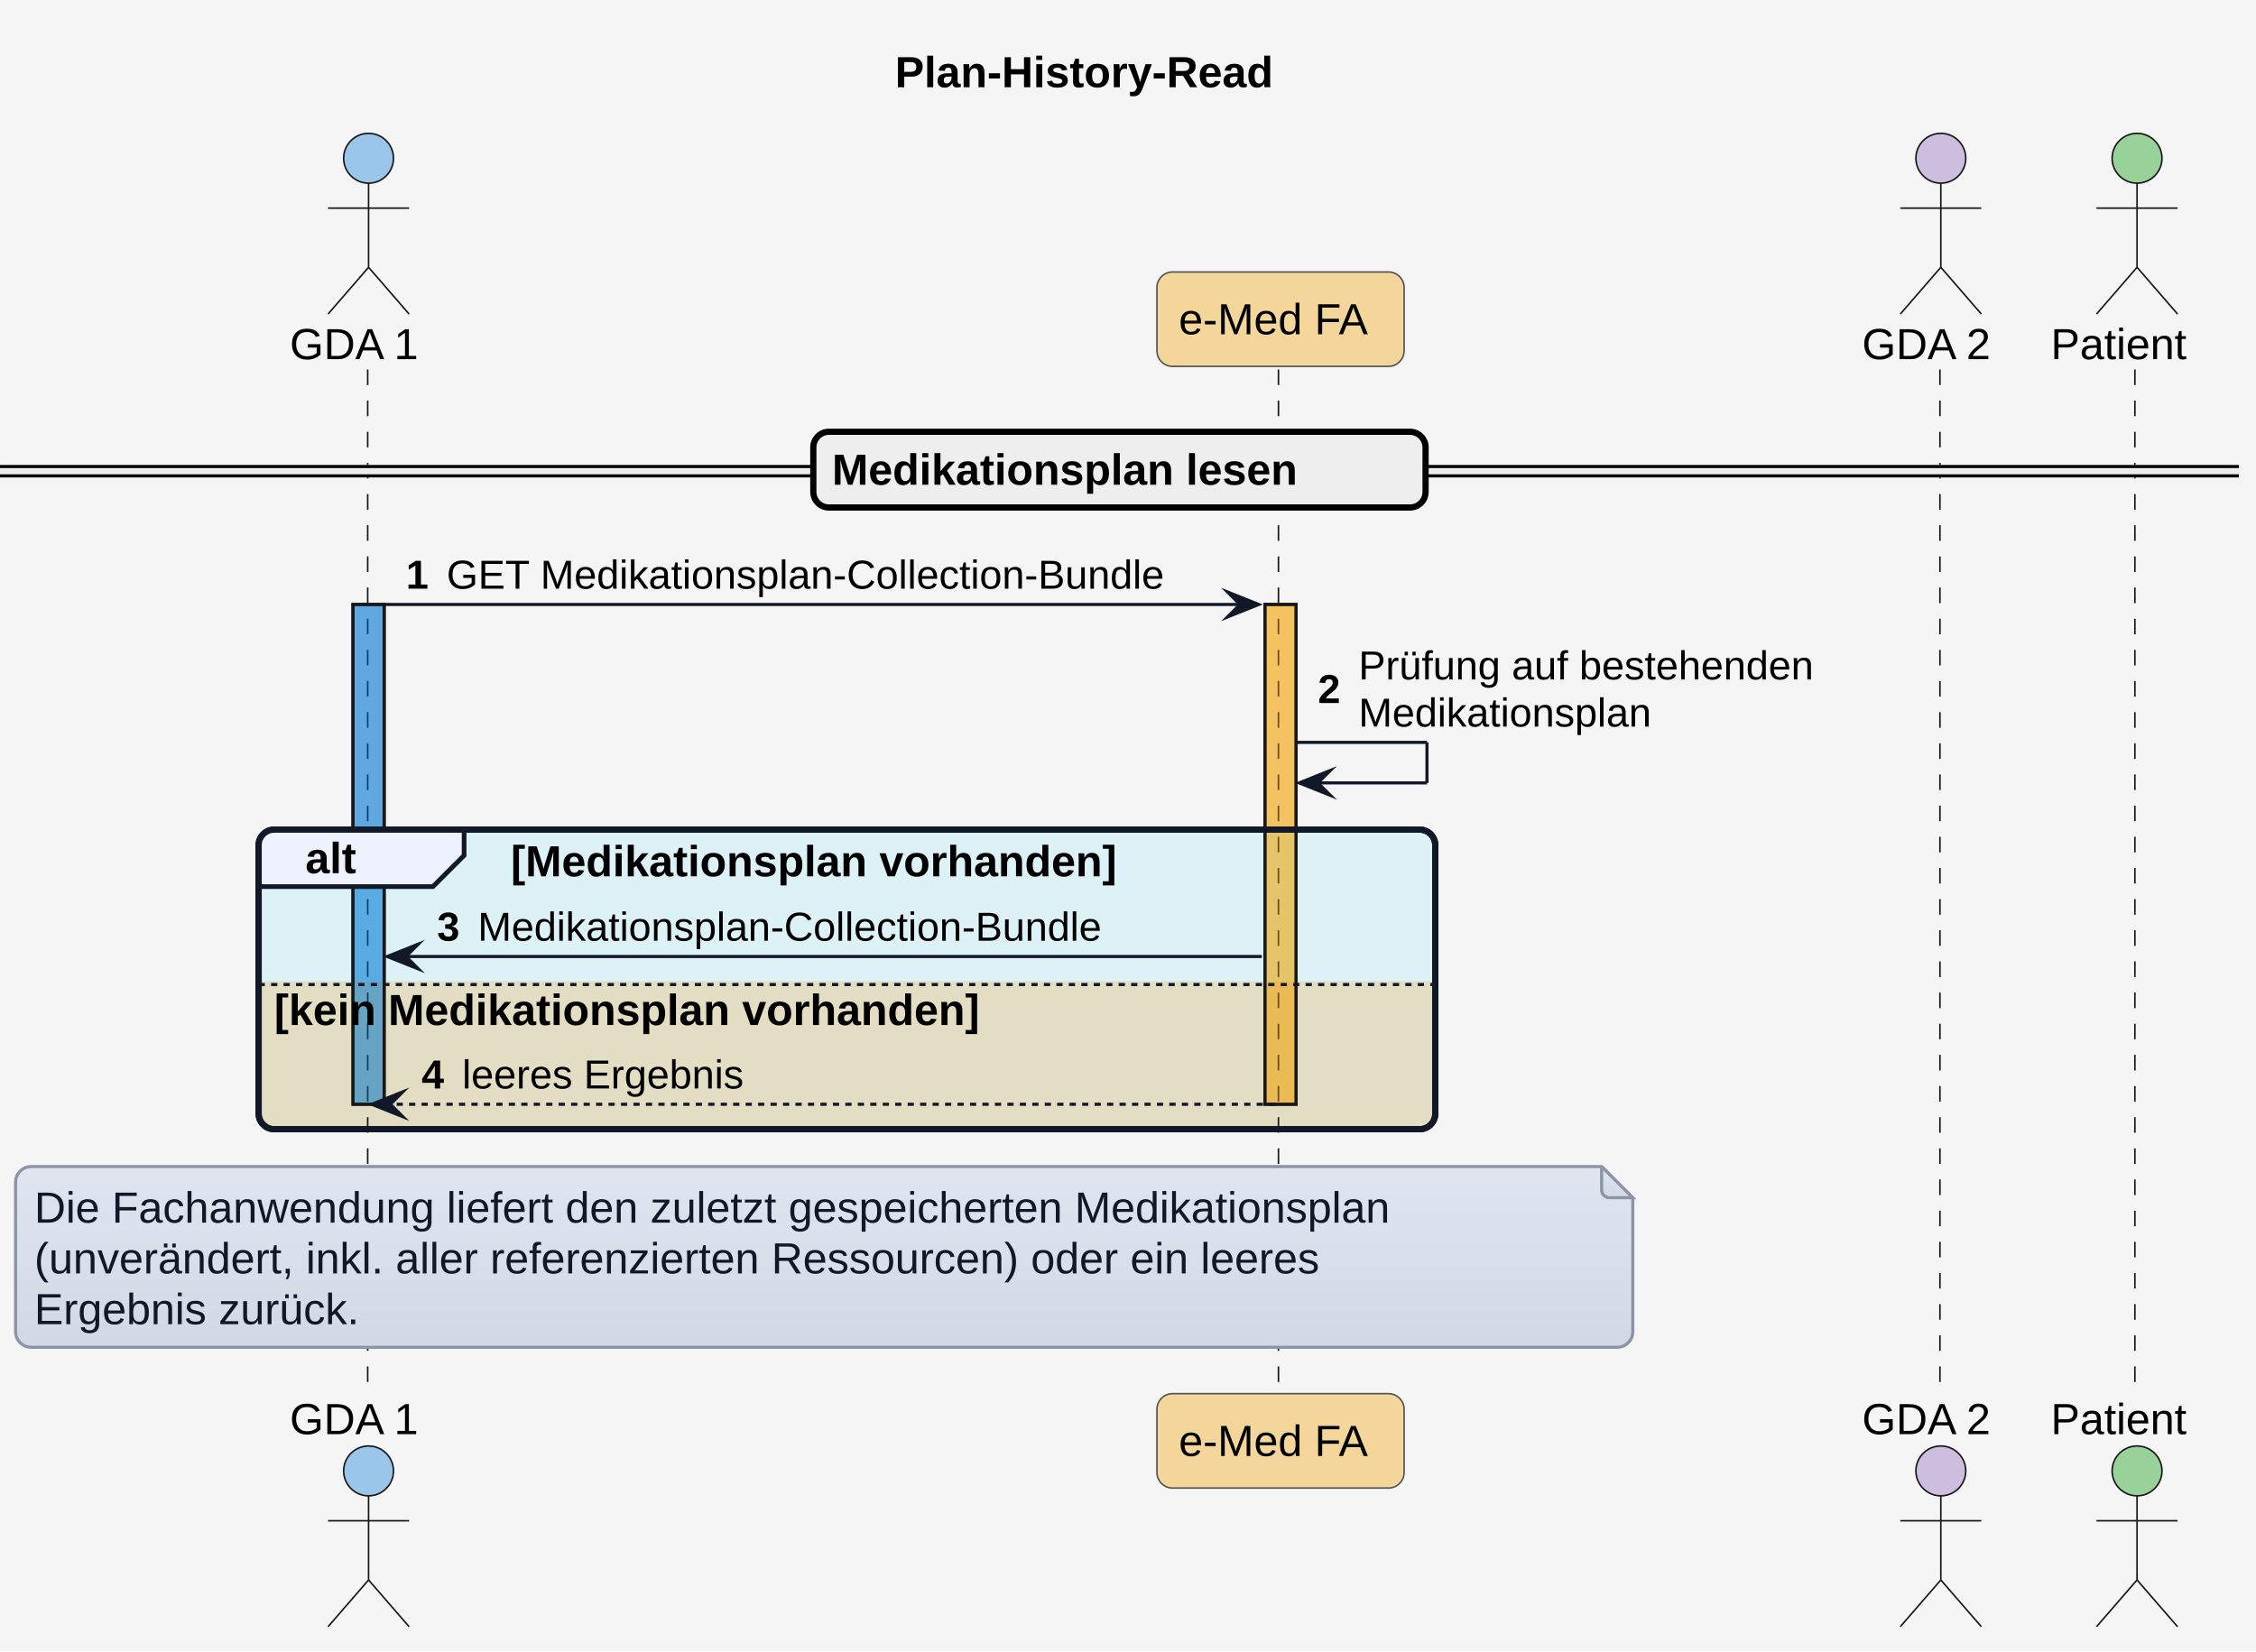
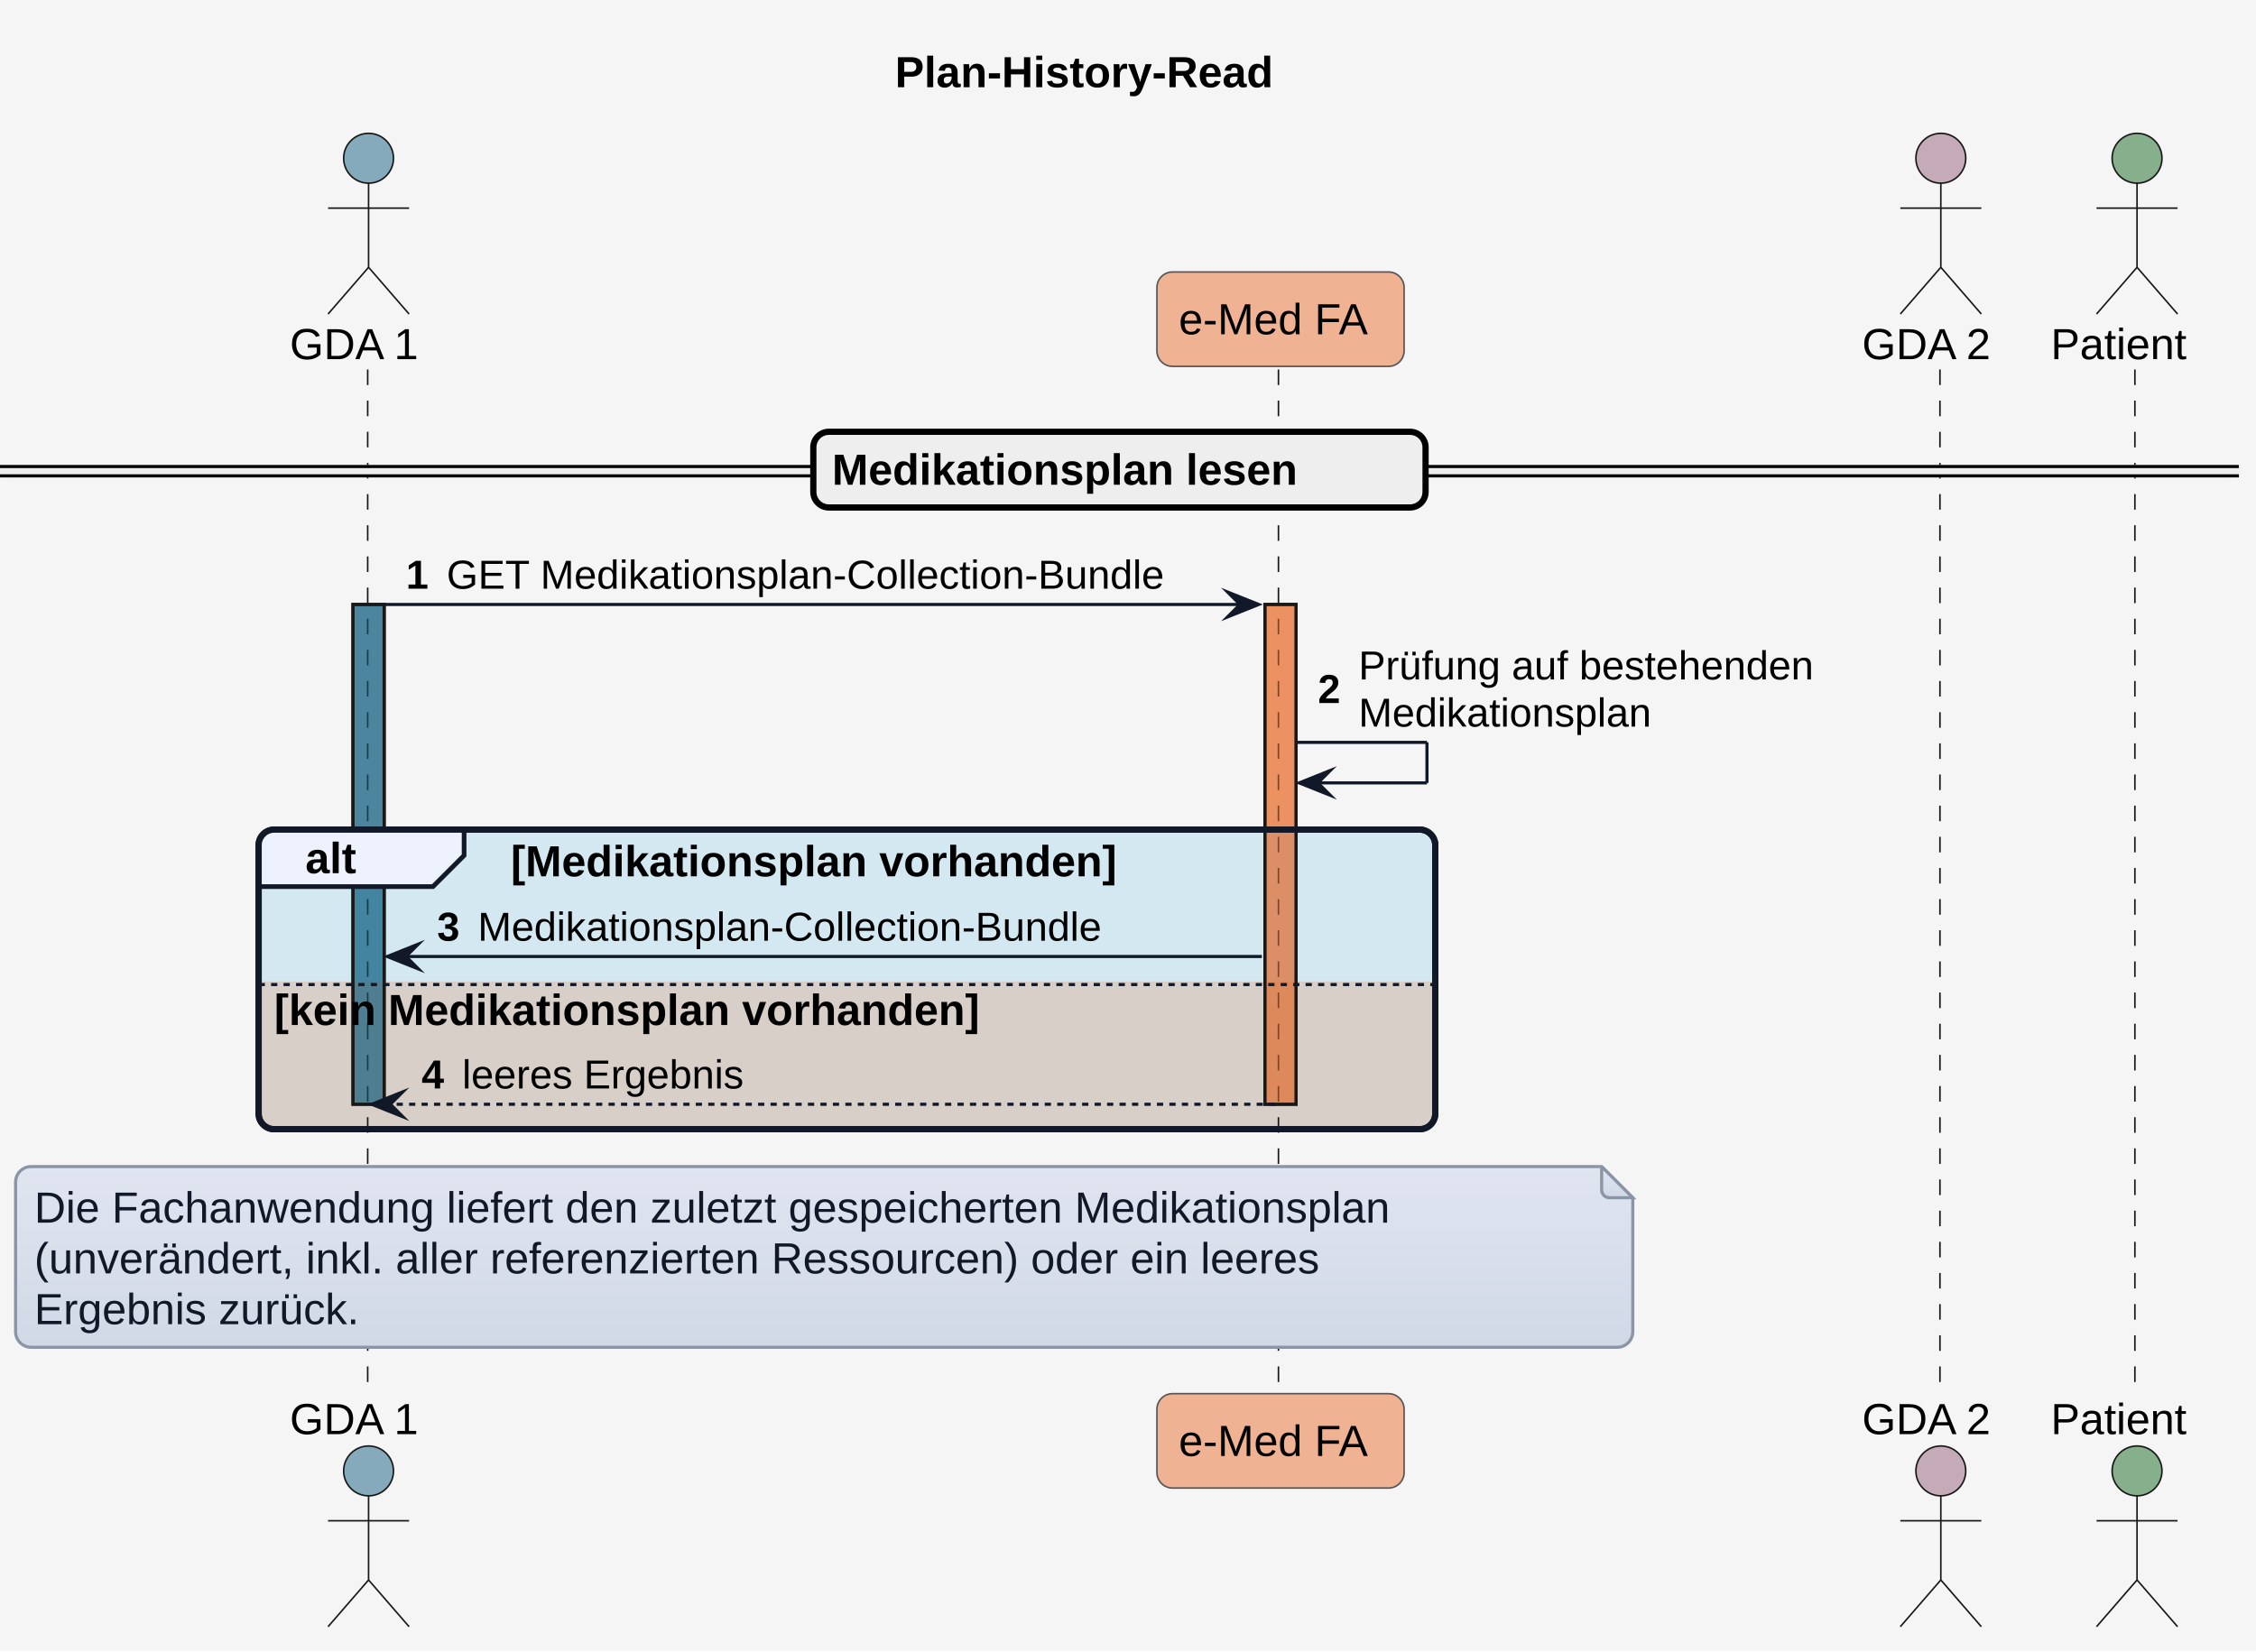
<svg xmlns="http://www.w3.org/2000/svg" contentStyleType="text/css" data-diagram-type="SEQUENCE" height="530px" preserveAspectRatio="none" style="width:724px;height:530px;background:#F5F5F5;" version="1.1" viewBox="0 0 724 530" width="724px" zoomAndPan="magnify">
  <defs>
-     <linearGradient id="g1g8vjuapq10eu0" x1="50%" x2="50%" y1="0%" y2="100%">
+     <linearGradient id="g1vh4lst31bwtb0" x1="50%" x2="50%" y1="0%" y2="100%">
      <stop offset="0%" stop-color="#E0E5F0" />
      <stop offset="100%" stop-color="#D1D9E6" />
    </linearGradient>
  </defs>
  <g>
    <rect fill="#F5F5F5" height="530" style="stroke:none;stroke-width:1;" width="724" x="0" y="0" />
    <g class="title" data-source-line="1">
      <text fill="#000000" font-family="'Arial'" font-size="14" font-weight="700" lengthAdjust="spacing" textLength="143.028" x="287.242" y="27.995">Plan-History-Read</text>
    </g>
    <g>
-       <rect fill="#0078D4" fill-opacity="0.376" height="160.422" style="stroke:#181818;stroke-width:1;" width="10" x="113.282" y="194.023" />
+       <rect fill="#156082" fill-opacity="0.502" height="160.422" style="stroke:#181818;stroke-width:1;" width="10" x="113.282" y="194.023" />
    </g>
    <g>
-       <rect fill="#F5A403" fill-opacity="0.376" height="160.422" style="stroke:#181818;stroke-width:1;" width="10" x="405.947" y="194.023" />
+       <rect fill="#E97132" fill-opacity="0.502" height="160.422" style="stroke:#181818;stroke-width:1;" width="10" x="405.947" y="194.023" />
    </g>
-     <rect fill="#50E6FF" fill-opacity="0.145" height="96.156" rx="5" ry="5" style="stroke:#111827;stroke-width:2;" width="377.609" x="83" y="266.289" />
-     <path d="M83,315.016 L460.609,315.016 L460.609,357.445 A5,5 0 0 1 455.609,362.445 L88,362.445 A5,5 0 0 1 83,357.445 L83,315.016" fill="#FF8C00" fill-opacity="0.208" style="stroke:none;stroke-width:1;" />
-     <g class="participant-lifeline" data-entity-uid="part1" data-qualified-name="GDA_1" data-source-line="50" id="part1-lifeline">
+     <rect fill="#0F9ED5" fill-opacity="0.145" height="96.156" rx="5" ry="5" style="stroke:#111827;stroke-width:2;" width="377.609" x="83" y="266.289" />
+     <path d="M83,315.016 L460.609,315.016 L460.609,357.445 A5,5 0 0 1 455.609,362.445 L88,362.445 A5,5 0 0 1 83,357.445 L83,315.016" fill="#E97132" fill-opacity="0.208" style="stroke:none;stroke-width:1;" />
+     <g class="participant-lifeline" data-entity-uid="part1" data-qualified-name="GDA_1" data-source-line="53" id="part1-lifeline">
      <g>
        <rect fill="#000000" fill-opacity="0" height="329.742" width="8" x="114.282" y="118.594" />
        <line style="stroke:#181818;stroke-width:0.5;stroke-dasharray:5,5;" x1="118" x2="118" y1="118.594" y2="448.336" />
      </g>
    </g>
-     <g class="participant-lifeline" data-entity-uid="part2" data-qualified-name="eMed_FA" data-source-line="51" id="part2-lifeline">
+     <g class="participant-lifeline" data-entity-uid="part2" data-qualified-name="eMed_FA" data-source-line="54" id="part2-lifeline">
      <g>
        <rect fill="#000000" fill-opacity="0" height="329.742" width="8" x="406.947" y="118.594" />
        <line style="stroke:#181818;stroke-width:0.5;stroke-dasharray:5,5;" x1="410.285" x2="410.285" y1="118.594" y2="448.336" />
      </g>
    </g>
-     <g class="participant-lifeline" data-entity-uid="part3" data-qualified-name="GDA_2" data-source-line="52" id="part3-lifeline">
+     <g class="participant-lifeline" data-entity-uid="part3" data-qualified-name="GDA_2" data-source-line="55" id="part3-lifeline">
      <g>
        <rect fill="#000000" fill-opacity="0" height="329.742" width="8" x="618.854" y="118.594" />
        <line style="stroke:#181818;stroke-width:0.5;stroke-dasharray:5,5;" x1="622.572" x2="622.572" y1="118.594" y2="448.336" />
      </g>
    </g>
-     <g class="participant-lifeline" data-entity-uid="part4" data-qualified-name="Patient" data-source-line="53" id="part4-lifeline">
+     <g class="participant-lifeline" data-entity-uid="part4" data-qualified-name="Patient" data-source-line="56" id="part4-lifeline">
      <g>
        <rect fill="#000000" fill-opacity="0" height="329.742" width="8" x="681.824" y="118.594" />
        <line style="stroke:#181818;stroke-width:0.5;stroke-dasharray:5,5;" x1="685.136" x2="685.136" y1="118.594" y2="448.336" />
      </g>
    </g>
-     <g class="participant participant-head" data-entity-uid="part1" data-qualified-name="GDA_1" data-source-line="50" id="part1-head">
+     <g class="participant participant-head" data-entity-uid="part1" data-qualified-name="GDA_1" data-source-line="53" id="part1-head">
      <text fill="#000000" font-family="'Arial'" font-size="14" lengthAdjust="spacing" textLength="44.563" x="93" y="115.292">GDA 1</text>
-       <ellipse cx="118.282" cy="50.797" fill="#0078D4" fill-opacity="0.376" rx="8" ry="8" style="stroke:#181818;stroke-width:0.5;" />
+       <ellipse cx="118.282" cy="50.797" fill="#156082" fill-opacity="0.502" rx="8" ry="8" style="stroke:#181818;stroke-width:0.5;" />
      <path d="M118.282,58.797 L118.282,85.797 M105.282,66.797 L131.282,66.797 M118.282,85.797 L105.282,100.797 M118.282,85.797 L131.282,100.797" fill="none" style="stroke:#181818;stroke-width:0.5;" />
    </g>
-     <g class="participant participant-tail" data-entity-uid="part1" data-qualified-name="GDA_1" data-source-line="50" id="part1-tail">
+     <g class="participant participant-tail" data-entity-uid="part1" data-qualified-name="GDA_1" data-source-line="53" id="part1-tail">
      <text fill="#000000" font-family="'Arial'" font-size="14" lengthAdjust="spacing" textLength="44.563" x="93" y="460.331">GDA 1</text>
-       <ellipse cx="118.282" cy="472.133" fill="#0078D4" fill-opacity="0.376" rx="8" ry="8" style="stroke:#181818;stroke-width:0.5;" />
+       <ellipse cx="118.282" cy="472.133" fill="#156082" fill-opacity="0.502" rx="8" ry="8" style="stroke:#181818;stroke-width:0.5;" />
      <path d="M118.282,480.133 L118.282,507.133 M105.282,488.133 L131.282,488.133 M118.282,507.133 L105.282,522.133 M118.282,507.133 L131.282,522.133" fill="none" style="stroke:#181818;stroke-width:0.5;" />
    </g>
-     <g class="participant participant-head" data-entity-uid="part2" data-qualified-name="eMed_FA" data-source-line="51" id="part2-head">
-       <rect fill="#F5A403" fill-opacity="0.376" height="30.297" rx="5" ry="5" style="stroke:#555555;stroke-width:0.5;" width="79.324" x="371.285" y="87.297" />
+     <g class="participant participant-head" data-entity-uid="part2" data-qualified-name="eMed_FA" data-source-line="54" id="part2-head">
+       <rect fill="#E97132" fill-opacity="0.502" height="30.297" rx="5" ry="5" style="stroke:#555555;stroke-width:0.5;" width="79.324" x="371.285" y="87.297" />
      <text fill="#000000" font-family="'Arial'" font-size="14" lengthAdjust="spacing" textLength="65.324" x="378.285" y="107.292">e-Med FA</text>
    </g>
-     <g class="participant participant-tail" data-entity-uid="part2" data-qualified-name="eMed_FA" data-source-line="51" id="part2-tail">
-       <rect fill="#F5A403" fill-opacity="0.376" height="30.297" rx="5" ry="5" style="stroke:#555555;stroke-width:0.5;" width="79.324" x="371.285" y="447.336" />
+     <g class="participant participant-tail" data-entity-uid="part2" data-qualified-name="eMed_FA" data-source-line="54" id="part2-tail">
+       <rect fill="#E97132" fill-opacity="0.502" height="30.297" rx="5" ry="5" style="stroke:#555555;stroke-width:0.5;" width="79.324" x="371.285" y="447.336" />
      <text fill="#000000" font-family="'Arial'" font-size="14" lengthAdjust="spacing" textLength="65.324" x="378.285" y="467.331">e-Med FA</text>
    </g>
-     <g class="participant participant-head" data-entity-uid="part3" data-qualified-name="GDA_2" data-source-line="52" id="part3-head">
+     <g class="participant participant-head" data-entity-uid="part3" data-qualified-name="GDA_2" data-source-line="55" id="part3-head">
      <text fill="#000000" font-family="'Arial'" font-size="14" lengthAdjust="spacing" textLength="44.563" x="597.572" y="115.292">GDA 2</text>
-       <ellipse cx="622.854" cy="50.797" fill="#8764B8" fill-opacity="0.376" rx="8" ry="8" style="stroke:#181818;stroke-width:0.5;" />
+       <ellipse cx="622.854" cy="50.797" fill="#96607D" fill-opacity="0.502" rx="8" ry="8" style="stroke:#181818;stroke-width:0.5;" />
      <path d="M622.854,58.797 L622.854,85.797 M609.854,66.797 L635.854,66.797 M622.854,85.797 L609.854,100.797 M622.854,85.797 L635.854,100.797" fill="none" style="stroke:#181818;stroke-width:0.5;" />
    </g>
-     <g class="participant participant-tail" data-entity-uid="part3" data-qualified-name="GDA_2" data-source-line="52" id="part3-tail">
+     <g class="participant participant-tail" data-entity-uid="part3" data-qualified-name="GDA_2" data-source-line="55" id="part3-tail">
      <text fill="#000000" font-family="'Arial'" font-size="14" lengthAdjust="spacing" textLength="44.563" x="597.572" y="460.331">GDA 2</text>
-       <ellipse cx="622.854" cy="472.133" fill="#8764B8" fill-opacity="0.376" rx="8" ry="8" style="stroke:#181818;stroke-width:0.5;" />
+       <ellipse cx="622.854" cy="472.133" fill="#96607D" fill-opacity="0.502" rx="8" ry="8" style="stroke:#181818;stroke-width:0.5;" />
      <path d="M622.854,480.133 L622.854,507.133 M609.854,488.133 L635.854,488.133 M622.854,507.133 L609.854,522.133 M622.854,507.133 L635.854,522.133" fill="none" style="stroke:#181818;stroke-width:0.5;" />
    </g>
-     <g class="participant participant-head" data-entity-uid="part4" data-qualified-name="Patient" data-source-line="53" id="part4-head">
+     <g class="participant participant-head" data-entity-uid="part4" data-qualified-name="Patient" data-source-line="56" id="part4-head">
      <text fill="#000000" font-family="'Arial'" font-size="14" lengthAdjust="spacing" textLength="49.376" x="658.136" y="115.292">Patient</text>
-       <ellipse cx="685.824" cy="50.797" fill="#009505" fill-opacity="0.376" rx="8" ry="8" style="stroke:#181818;stroke-width:0.5;" />
+       <ellipse cx="685.824" cy="50.797" fill="#196B24" fill-opacity="0.502" rx="8" ry="8" style="stroke:#181818;stroke-width:0.5;" />
      <path d="M685.824,58.797 L685.824,85.797 M672.824,66.797 L698.824,66.797 M685.824,85.797 L672.824,100.797 M685.824,85.797 L698.824,100.797" fill="none" style="stroke:#181818;stroke-width:0.5;" />
    </g>
-     <g class="participant participant-tail" data-entity-uid="part4" data-qualified-name="Patient" data-source-line="53" id="part4-tail">
+     <g class="participant participant-tail" data-entity-uid="part4" data-qualified-name="Patient" data-source-line="56" id="part4-tail">
      <text fill="#000000" font-family="'Arial'" font-size="14" lengthAdjust="spacing" textLength="49.376" x="658.136" y="460.331">Patient</text>
-       <ellipse cx="685.824" cy="472.133" fill="#009505" fill-opacity="0.376" rx="8" ry="8" style="stroke:#181818;stroke-width:0.5;" />
+       <ellipse cx="685.824" cy="472.133" fill="#196B24" fill-opacity="0.502" rx="8" ry="8" style="stroke:#181818;stroke-width:0.5;" />
      <path d="M685.824,480.133 L685.824,507.133 M672.824,488.133 L698.824,488.133 M685.824,507.133 L672.824,522.133 M685.824,507.133 L698.824,522.133" fill="none" style="stroke:#181818;stroke-width:0.5;" />
    </g>
    <g>
-       <rect fill="#0078D4" fill-opacity="0.376" height="160.422" style="stroke:#181818;stroke-width:1;" width="10" x="113.282" y="194.023" />
+       <rect fill="#156082" fill-opacity="0.502" height="160.422" style="stroke:#181818;stroke-width:1;" width="10" x="113.282" y="194.023" />
    </g>
    <g>
-       <rect fill="#F5A403" fill-opacity="0.376" height="160.422" style="stroke:#181818;stroke-width:1;" width="10" x="405.947" y="194.023" />
+       <rect fill="#E97132" fill-opacity="0.502" height="160.422" style="stroke:#181818;stroke-width:1;" width="10" x="405.947" y="194.023" />
    </g>
    <rect fill="#EEEEEE" height="3" rx="5" ry="5" style="stroke:#EEEEEE;stroke-width:1;" width="718.512" x="0" y="149.742" />
    <line style="stroke:#000000;stroke-width:1;" x1="0" x2="718.512" y1="149.742" y2="149.742" />
    <line style="stroke:#000000;stroke-width:1;" x1="0" x2="718.512" y1="152.742" y2="152.742" />
    <rect fill="#EEEEEE" height="24.297" rx="5" ry="5" style="stroke:#000000;stroke-width:2;" width="196.485" x="261.013" y="138.594" />
    <text fill="#000000" font-family="'Arial'" font-size="14" font-weight="700" lengthAdjust="spacing" textLength="177.611" x="267.013" y="155.589">Medikationsplan lesen</text>
-     <g class="message" data-entity-1="part1" data-entity-2="part2" data-source-line="59" id="msg1">
+     <g class="message" data-entity-1="part1" data-entity-2="part2" data-source-line="62" id="msg1">
      <polygon fill="#111827" points="393.947,190.023,403.947,194.023,393.947,198.023,397.947,194.023" style="stroke:#111827;stroke-width:1;stroke-linejoin:miter;stroke-miterlimit:10;" />
      <line style="stroke:#111827;stroke-width:1;" x1="123.282" x2="399.947" y1="194.023" y2="194.023" />
      <text fill="#000000" font-family="'Arial'" font-size="13" font-weight="700" lengthAdjust="spacing" textLength="9.045" x="130.282" y="188.958">1</text>
      <text fill="#000000" font-family="'Arial'" font-size="13" lengthAdjust="spacing" textLength="255.62" x="143.327" y="188.958">GET Medikationsplan-Collection-Bundle</text>
    </g>
-     <g class="message" data-entity-1="part2" data-entity-2="part2" data-source-line="63" id="msg2">
+     <g class="message" data-entity-1="part2" data-entity-2="part2" data-source-line="66" id="msg2">
      <line style="stroke:#111827;stroke-width:1;" x1="415.947" x2="457.947" y1="238.289" y2="238.289" />
      <line style="stroke:#111827;stroke-width:1;" x1="457.947" x2="457.947" y1="238.289" y2="251.289" />
      <line style="stroke:#111827;stroke-width:1;" x1="416.947" x2="457.947" y1="251.289" y2="251.289" />
      <polygon fill="#111827" points="426.947,247.289,416.947,251.289,426.947,255.289,422.947,251.289" style="stroke:#111827;stroke-width:1;stroke-linejoin:miter;stroke-miterlimit:10;" />
      <text fill="#000000" font-family="'Arial'" font-size="13" font-weight="700" lengthAdjust="spacing" textLength="9.045" x="422.947" y="225.657">2</text>
      <text fill="#000000" font-family="'Arial'" font-size="13" lengthAdjust="spacing" textLength="164.861" x="435.993" y="218.09">Prüfung auf bestehenden</text>
      <text fill="#000000" font-family="'Arial'" font-size="13" lengthAdjust="spacing" textLength="106.317" x="435.993" y="233.223">Medikationsplan</text>
    </g>
    <path d="M88,266.289 L148.939,266.289 L148.939,274.586 L138.939,284.586 L83,284.586 L83,271.289 A5,5 0 0 1 88,266.289" fill="#EEF2FF" style="stroke:#111827;stroke-width:1.5;" />
    <rect fill="none" height="96.156" rx="5" ry="5" style="stroke:#111827;stroke-width:2;" width="377.609" x="83" y="266.289" />
    <text fill="#000000" font-family="'Arial'" font-size="14" font-weight="700" lengthAdjust="spacing" textLength="20.939" x="98" y="280.284">alt</text>
    <text fill="#000000" font-family="'Arial'" font-size="14" font-weight="700" lengthAdjust="spacing" textLength="232.832" x="163.939" y="281.284">[Medikationsplan vorhanden]</text>
-     <g class="message" data-entity-1="part2" data-entity-2="part1" data-source-line="66" id="msg3">
+     <g class="message" data-entity-1="part2" data-entity-2="part1" data-source-line="69" id="msg3">
      <polygon fill="#111827" points="134.282,303.016,124.282,307.016,134.282,311.016,130.282,307.016" style="stroke:#111827;stroke-width:1;stroke-linejoin:miter;stroke-miterlimit:10;" />
      <line style="stroke:#111827;stroke-width:1;" x1="128.282" x2="404.947" y1="307.016" y2="307.016" />
      <text fill="#000000" font-family="'Arial'" font-size="13" font-weight="700" lengthAdjust="spacing" textLength="9.045" x="140.282" y="301.95">3</text>
      <text fill="#000000" font-family="'Arial'" font-size="13" lengthAdjust="spacing" textLength="225.259" x="153.327" y="301.95">Medikationsplan-Collection-Bundle</text>
    </g>
    <line style="stroke:#111827;stroke-width:1;stroke-dasharray:2,2;" x1="83" x2="460.609" y1="316.016" y2="316.016" />
    <text fill="#000000" font-family="'Arial'" font-size="14" font-weight="700" lengthAdjust="spacing" textLength="271.277" x="88" y="329.011">[kein Medikationsplan vorhanden]</text>
-     <g class="message" data-entity-1="part2" data-entity-2="part1" data-source-line="68" id="msg4">
+     <g class="message" data-entity-1="part2" data-entity-2="part1" data-source-line="71" id="msg4">
      <polygon fill="#111827" points="129.282,350.445,119.282,354.445,129.282,358.445,125.282,354.445" style="stroke:#111827;stroke-width:1;stroke-linejoin:miter;stroke-miterlimit:10;" />
      <line style="stroke:#111827;stroke-width:1;stroke-dasharray:2,2;" x1="123.282" x2="409.947" y1="354.445" y2="354.445" />
      <text fill="#000000" font-family="'Arial'" font-size="13" font-weight="700" lengthAdjust="spacing" textLength="9.045" x="135.282" y="349.379">4</text>
      <text fill="#000000" font-family="'Arial'" font-size="13" lengthAdjust="spacing" textLength="100.54" x="148.327" y="349.379">leeres Ergebnis</text>
    </g>
-     <path d="M5,379.445 L5,427.445 A5,5 0 0 0 10,432.445 L519,432.445 A5,5 0 0 0 524,427.445 L524,384.445 L514,374.445 L10,374.445 A5,5 0 0 0 5,379.445" fill="url(#g1g8vjuapq10eu0)" style="stroke:#8B95A5;stroke-width:1;" />
-     <path d="M514,374.445 L514,381.945 A2.5,2.5 0 0 0 516.5,384.445 L524,384.445 L514,374.445" fill="url(#g1g8vjuapq10eu0)" style="stroke:#8B95A5;stroke-width:1;" />
+     <path d="M5,379.445 L5,427.445 A5,5 0 0 0 10,432.445 L519,432.445 A5,5 0 0 0 524,427.445 L524,384.445 L514,374.445 L10,374.445 A5,5 0 0 0 5,379.445" fill="url(#g1vh4lst31bwtb0)" style="stroke:#8B95A5;stroke-width:1;" />
+     <path d="M514,374.445 L514,381.945 A2.5,2.5 0 0 0 516.5,384.445 L524,384.445 L514,374.445" fill="url(#g1vh4lst31bwtb0)" style="stroke:#8B95A5;stroke-width:1;" />
    <text fill="#111827" font-family="'Arial'" font-size="14" lengthAdjust="spacing" textLength="494.293" x="11" y="392.44">Die Fachanwendung liefert den zuletzt gespeicherten Medikationsplan</text>
    <text fill="#111827" font-family="'Arial'" font-size="14" lengthAdjust="spacing" textLength="470.08" x="11" y="408.737">(unverändert, inkl. aller referenzierten Ressourcen) oder ein leeres</text>
    <text fill="#111827" font-family="'Arial'" font-size="14" lengthAdjust="spacing" textLength="116.601" x="11" y="425.034">Ergebnis zurück.</text>
  </g>
</svg>
